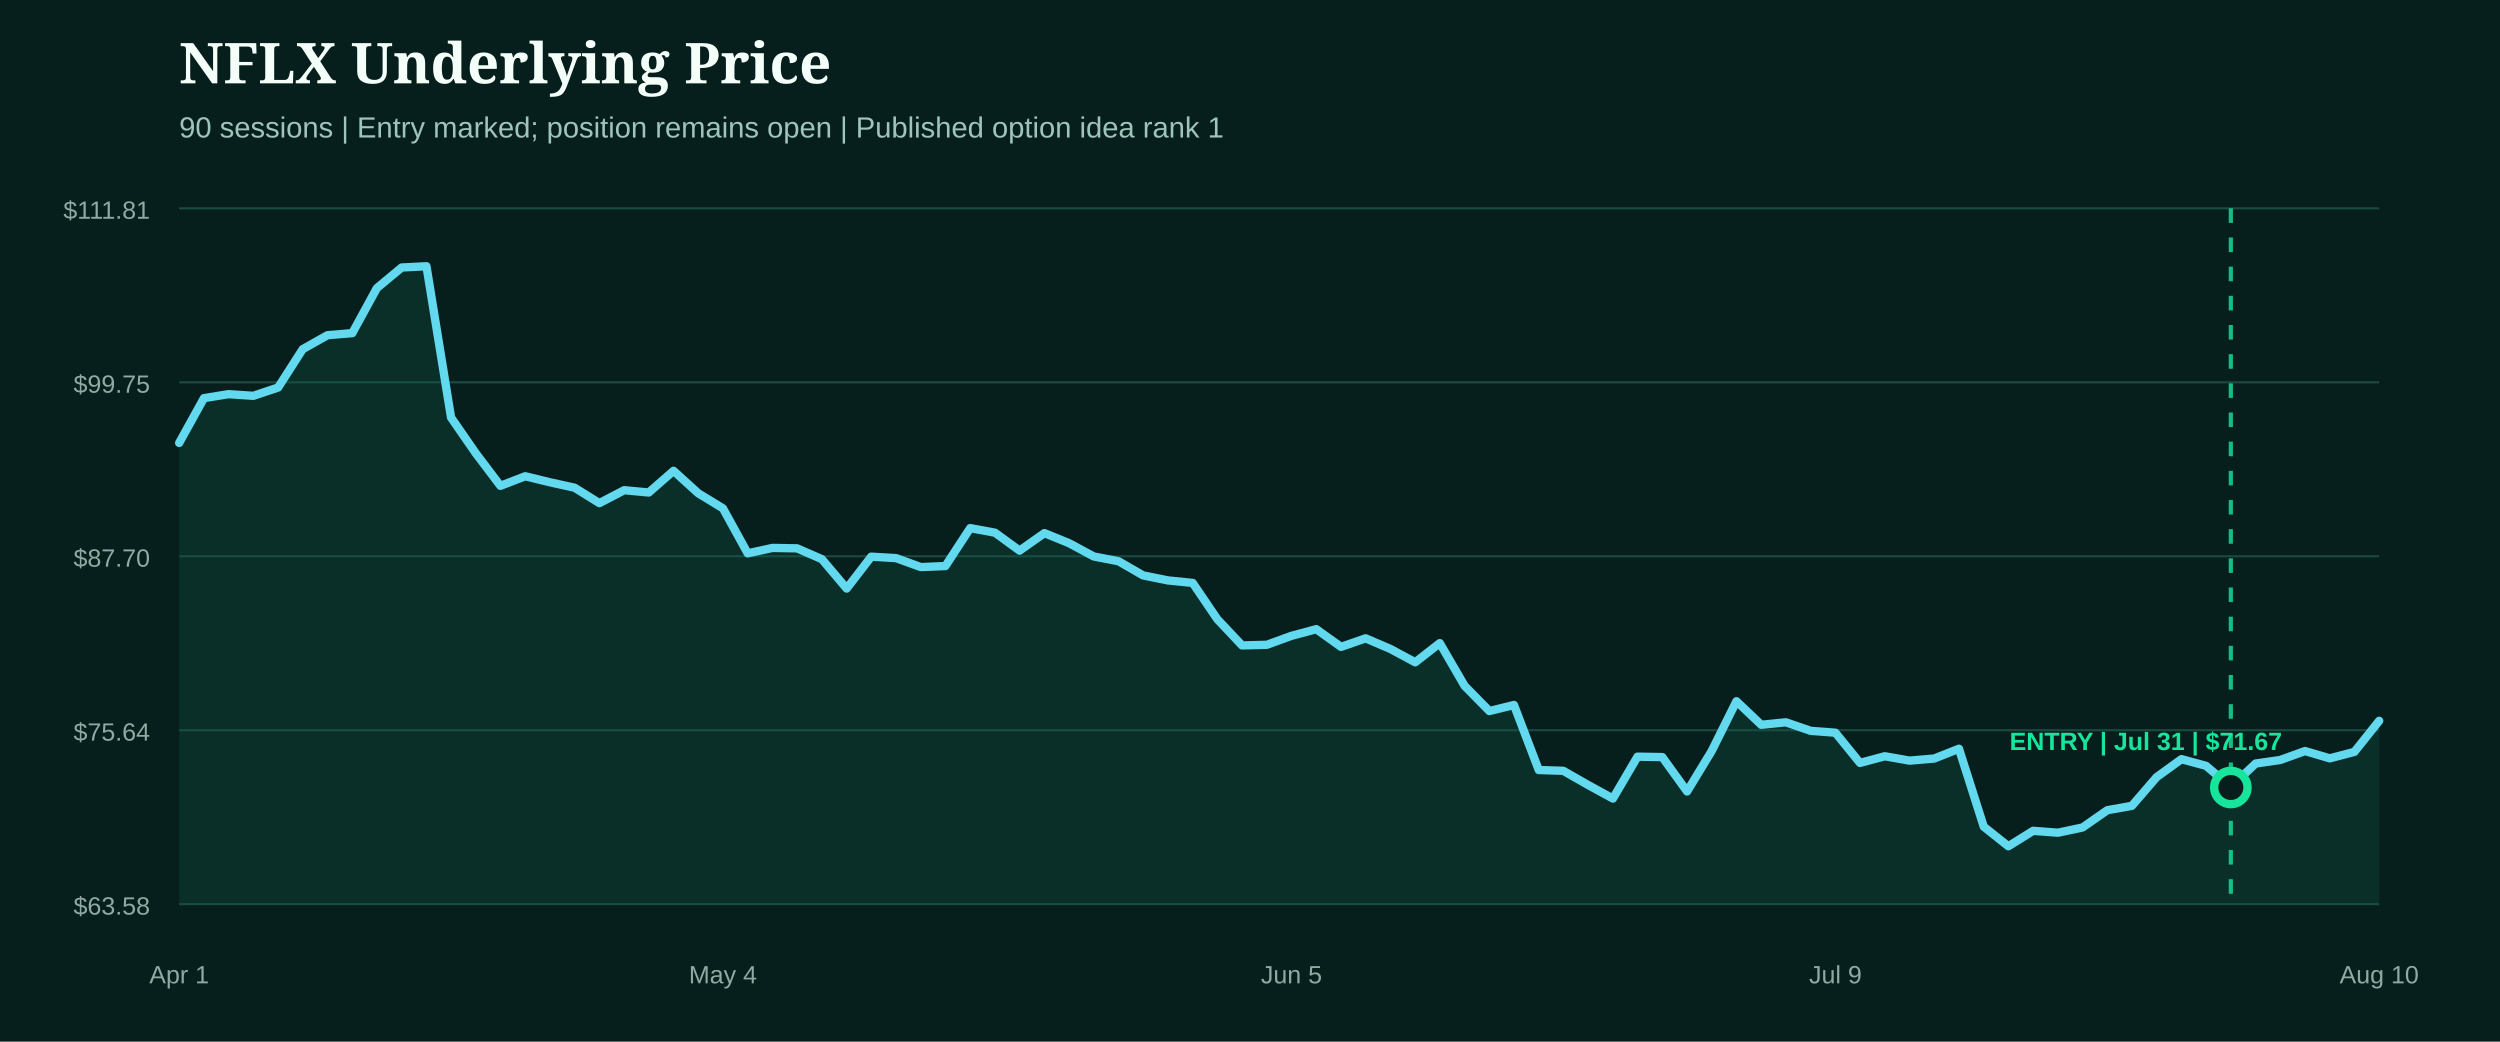
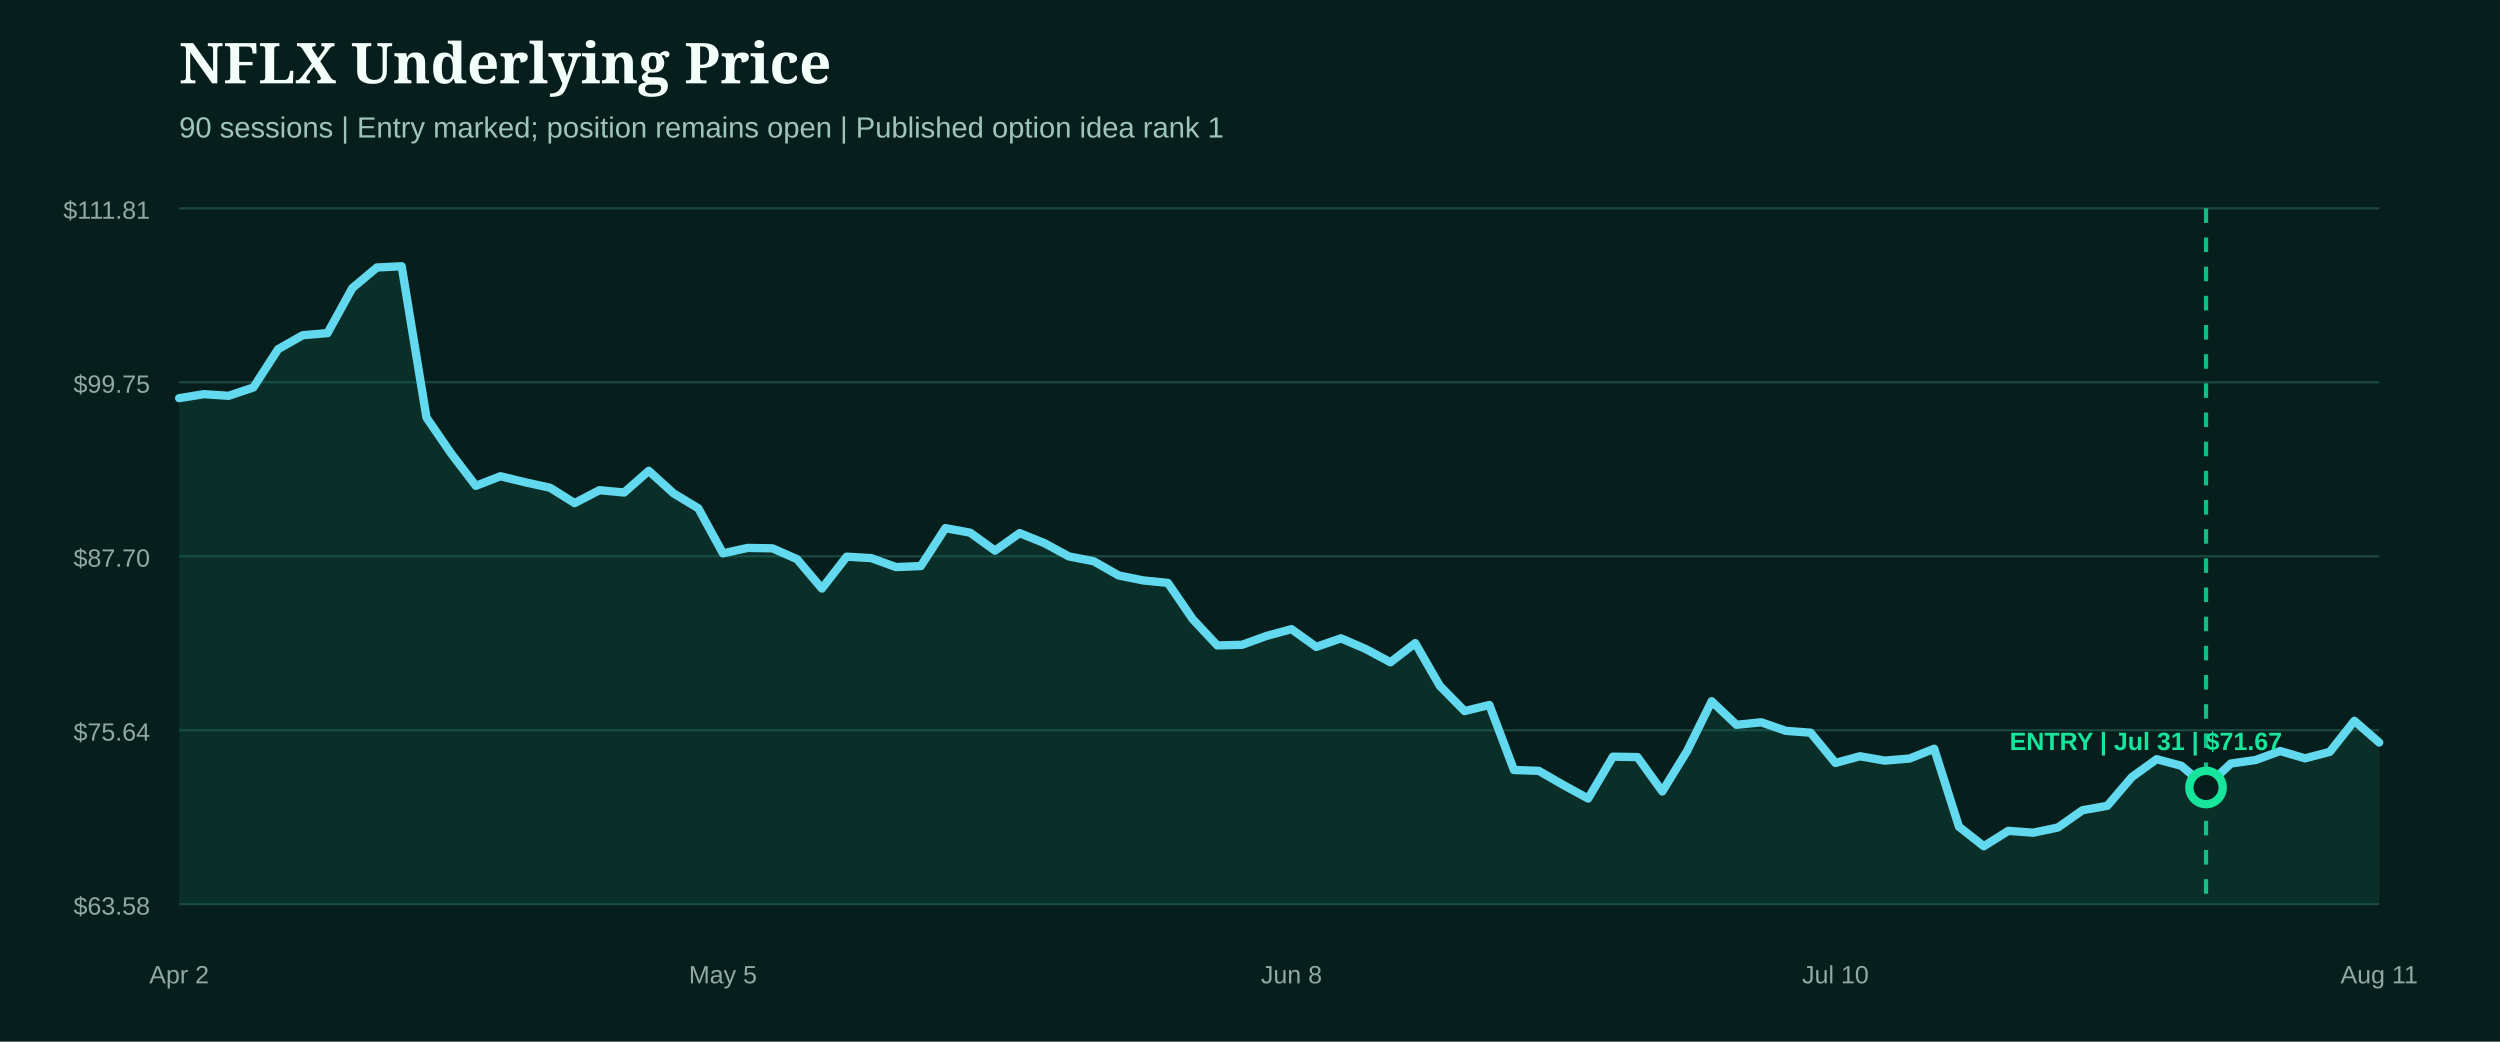
<svg xmlns="http://www.w3.org/2000/svg" width="1200" height="500" viewBox="0 0 1200 500" role="img" aria-label="NFLX underlying price from entry">
  <rect width="1200" height="500" fill="#071f1c" />
  <style>.head{fill:#f4fff9;font:800 27px Georgia,serif}.sub{fill:#9fc4bb;font:14px Arial,sans-serif}.axis{fill:#8eaaa3;font:12px Arial,sans-serif}.marker{font:800 12px Arial,sans-serif}</style>
  <text x="86" y="40" class="head">NFLX Underlying Price</text>
  <text x="86" y="66" class="sub">90 sessions | Entry marked; position remains open | Published option idea rank 1</text>
  <line x1="86" x2="1142" y1="100.0" y2="100.0" stroke="#1b4a42" stroke-width="1" />
  <text x="72" y="105.0" text-anchor="end" class="axis">$111.81</text>
  <line x1="86" x2="1142" y1="183.5" y2="183.5" stroke="#1b4a42" stroke-width="1" />
  <text x="72" y="188.5" text-anchor="end" class="axis">$99.75</text>
  <line x1="86" x2="1142" y1="267.0" y2="267.0" stroke="#1b4a42" stroke-width="1" />
  <text x="72" y="272.0" text-anchor="end" class="axis">$87.70</text>
  <line x1="86" x2="1142" y1="350.5" y2="350.5" stroke="#1b4a42" stroke-width="1" />
  <text x="72" y="355.5" text-anchor="end" class="axis">$75.64</text>
  <line x1="86" x2="1142" y1="434.0" y2="434.0" stroke="#1b4a42" stroke-width="1" />
  <text x="72" y="439.0" text-anchor="end" class="axis">$63.58</text>
-   <path d="M86.0,212.6 L97.9,191.1 L109.7,189.2 L121.6,190.0 L133.5,186.0 L145.3,167.6 L157.2,160.9 L169.1,159.9 L180.9,138.3 L192.8,128.4 L204.7,127.8 L216.5,200.4 L228.4,217.6 L240.2,233.2 L252.1,228.6 L264.0,231.5 L275.8,234.1 L287.7,241.5 L299.6,235.3 L311.4,236.4 L323.3,226.0 L335.2,236.8 L347.0,244.0 L358.9,265.6 L370.8,263.0 L382.6,263.2 L394.5,268.4 L406.4,282.5 L418.2,267.2 L430.1,267.9 L442.0,272.2 L453.8,271.7 L465.7,253.5 L477.6,255.7 L489.4,264.3 L501.3,255.9 L513.1,260.7 L525.0,267.1 L536.9,269.4 L548.7,276.2 L560.6,278.6 L572.5,279.8 L584.3,297.2 L596.2,309.8 L608.1,309.5 L619.9,305.2 L631.8,302.0 L643.7,310.5 L655.5,306.4 L667.4,311.5 L679.3,317.9 L691.1,308.7 L703.0,329.2 L714.9,341.3 L726.7,338.4 L738.6,369.6 L750.4,370.0 L762.3,376.8 L774.2,383.3 L786.0,363.2 L797.9,363.4 L809.8,379.9 L821.6,360.5 L833.5,336.6 L845.4,347.9 L857.2,346.7 L869.1,350.8 L881.0,351.7 L892.8,366.2 L904.7,363.0 L916.6,365.1 L928.4,364.1 L940.3,359.4 L952.2,396.8 L964.0,406.2 L975.9,398.8 L987.8,399.7 L999.6,397.2 L1011.5,388.9 L1023.3,386.8 L1035.2,373.0 L1047.1,364.4 L1058.9,367.6 L1070.8,377.7 L1082.7,366.5 L1094.5,364.8 L1106.4,360.5 L1118.3,364.0 L1130.1,360.9 L1142.0,346.0 L1142.0,434.0 L86.0,434.0 Z" fill="#0f5949" opacity="0.28" />
-   <path d="M86.0,212.6 L97.9,191.1 L109.7,189.2 L121.6,190.0 L133.5,186.0 L145.3,167.6 L157.2,160.9 L169.1,159.9 L180.9,138.3 L192.8,128.4 L204.7,127.8 L216.5,200.4 L228.4,217.6 L240.2,233.2 L252.1,228.6 L264.0,231.5 L275.8,234.1 L287.7,241.5 L299.6,235.3 L311.4,236.4 L323.3,226.0 L335.2,236.8 L347.0,244.0 L358.9,265.6 L370.8,263.0 L382.6,263.2 L394.5,268.4 L406.4,282.5 L418.2,267.2 L430.1,267.9 L442.0,272.2 L453.8,271.7 L465.7,253.5 L477.6,255.7 L489.4,264.3 L501.3,255.9 L513.1,260.7 L525.0,267.1 L536.9,269.4 L548.7,276.2 L560.6,278.6 L572.5,279.8 L584.3,297.2 L596.2,309.8 L608.1,309.5 L619.9,305.2 L631.8,302.0 L643.7,310.5 L655.5,306.4 L667.4,311.5 L679.3,317.9 L691.1,308.7 L703.0,329.2 L714.9,341.3 L726.7,338.4 L738.6,369.6 L750.4,370.0 L762.3,376.8 L774.2,383.3 L786.0,363.2 L797.9,363.4 L809.8,379.9 L821.6,360.5 L833.5,336.6 L845.4,347.9 L857.2,346.7 L869.1,350.8 L881.0,351.7 L892.8,366.2 L904.7,363.0 L916.6,365.1 L928.4,364.1 L940.3,359.4 L952.2,396.8 L964.0,406.2 L975.9,398.8 L987.8,399.7 L999.6,397.2 L1011.5,388.9 L1023.3,386.8 L1035.2,373.0 L1047.1,364.4 L1058.9,367.6 L1070.8,377.7 L1082.7,366.5 L1094.5,364.8 L1106.4,360.5 L1118.3,364.0 L1130.1,360.9 L1142.0,346.0" fill="none" stroke="#62d9ee" stroke-width="4" stroke-linecap="round" stroke-linejoin="round" />
+   <path d="M86.0,191.1 L97.9,189.2 L109.7,190.0 L121.6,186.0 L133.5,167.6 L145.3,160.9 L157.2,159.9 L169.1,138.3 L180.9,128.4 L192.8,127.8 L204.7,200.4 L216.5,217.6 L228.4,233.2 L240.2,228.6 L252.1,231.5 L264.0,234.1 L275.8,241.5 L287.7,235.3 L299.6,236.4 L311.4,226.0 L323.3,236.8 L335.2,244.0 L347.0,265.6 L358.9,263.0 L370.8,263.2 L382.6,268.4 L394.5,282.5 L406.4,267.2 L418.2,267.9 L430.1,272.2 L442.0,271.7 L453.8,253.5 L465.7,255.7 L477.6,264.3 L489.4,255.9 L501.3,260.7 L513.1,267.1 L525.0,269.4 L536.9,276.2 L548.7,278.6 L560.6,279.8 L572.5,297.2 L584.3,309.8 L596.2,309.5 L608.1,305.2 L619.9,302.0 L631.8,310.5 L643.7,306.4 L655.5,311.5 L667.4,317.9 L679.3,308.7 L691.1,329.2 L703.0,341.3 L714.9,338.4 L726.7,369.6 L738.6,370.0 L750.4,376.8 L762.3,383.3 L774.2,363.2 L786.0,363.4 L797.9,379.9 L809.8,360.5 L821.6,336.6 L833.5,347.9 L845.4,346.7 L857.2,350.8 L869.1,351.7 L881.0,366.2 L892.8,363.0 L904.7,365.1 L916.6,364.1 L928.4,359.4 L940.3,396.8 L952.2,406.2 L964.0,398.8 L975.9,399.7 L987.8,397.2 L999.6,388.9 L1011.5,386.8 L1023.3,373.0 L1035.2,364.4 L1047.1,367.6 L1058.9,377.7 L1070.8,366.5 L1082.7,364.8 L1094.5,360.5 L1106.4,364.0 L1118.3,360.9 L1130.1,346.0 L1142.0,356.4 L1142.0,434.0 L86.0,434.0 Z" fill="#0f5949" opacity="0.28" />
+   <path d="M86.0,191.1 L97.9,189.2 L109.7,190.0 L121.6,186.0 L133.5,167.6 L145.3,160.9 L157.2,159.9 L169.1,138.3 L180.9,128.4 L192.8,127.8 L204.7,200.4 L216.5,217.6 L228.4,233.2 L240.2,228.6 L252.1,231.5 L264.0,234.1 L275.8,241.5 L287.7,235.3 L299.6,236.4 L311.4,226.0 L323.3,236.8 L335.2,244.0 L347.0,265.6 L358.9,263.0 L370.8,263.2 L382.6,268.4 L394.5,282.5 L406.4,267.2 L418.2,267.9 L430.1,272.2 L442.0,271.7 L453.8,253.5 L465.7,255.7 L477.6,264.3 L489.4,255.9 L501.3,260.7 L513.1,267.1 L525.0,269.4 L536.9,276.2 L548.7,278.6 L560.6,279.8 L572.5,297.2 L584.3,309.8 L596.2,309.5 L608.1,305.2 L619.9,302.0 L631.8,310.5 L643.7,306.4 L655.5,311.5 L667.4,317.9 L679.3,308.7 L691.1,329.2 L703.0,341.3 L714.9,338.4 L726.7,369.6 L738.6,370.0 L750.4,376.8 L762.3,383.3 L774.2,363.2 L786.0,363.4 L797.9,379.9 L809.8,360.5 L821.6,336.6 L833.5,347.9 L845.4,346.7 L857.2,350.8 L869.1,351.7 L881.0,366.2 L892.8,363.0 L904.7,365.1 L916.6,364.1 L928.4,359.4 L940.3,396.8 L952.2,406.2 L964.0,398.8 L975.9,399.7 L987.8,397.2 L999.6,388.9 L1011.5,386.8 L1023.3,373.0 L1035.2,364.4 L1047.1,367.6 L1058.9,377.7 L1070.8,366.5 L1082.7,364.8 L1094.5,360.5 L1106.4,364.0 L1118.3,360.9 L1130.1,346.0 L1142.0,356.4" fill="none" stroke="#62d9ee" stroke-width="4" stroke-linecap="round" stroke-linejoin="round" />
  <g>
-     <line x1="1070.8" x2="1070.8" y1="100" y2="434" stroke="#18e59c" stroke-width="2" stroke-dasharray="7 7" opacity="0.8" />
-     <circle cx="1070.8" cy="378.0" r="8" fill="#071f1c" stroke="#18e59c" stroke-width="4" />
+     <line x1="1058.9" x2="1058.9" y1="100" y2="434" stroke="#18e59c" stroke-width="2" stroke-dasharray="7 7" opacity="0.8" />
+     <circle cx="1058.9" cy="378.0" r="8" fill="#071f1c" stroke="#18e59c" stroke-width="4" />
    <text x="1030.0" y="360.0" text-anchor="middle" class="marker" fill="#18e59c">ENTRY | Jul 31 | $71.67</text>
  </g>
-   <text x="86.0" y="472" text-anchor="middle" class="axis">Apr 1</text>
-   <text x="347.0" y="472" text-anchor="middle" class="axis">May 4</text>
-   <text x="619.9" y="472" text-anchor="middle" class="axis">Jun 5</text>
-   <text x="881.0" y="472" text-anchor="middle" class="axis">Jul 9</text>
-   <text x="1142.0" y="472" text-anchor="middle" class="axis">Aug 10</text>
+   <text x="86.0" y="472" text-anchor="middle" class="axis">Apr 2</text>
+   <text x="347.0" y="472" text-anchor="middle" class="axis">May 5</text>
+   <text x="619.9" y="472" text-anchor="middle" class="axis">Jun 8</text>
+   <text x="881.0" y="472" text-anchor="middle" class="axis">Jul 10</text>
+   <text x="1142.0" y="472" text-anchor="middle" class="axis">Aug 11</text>
</svg>
